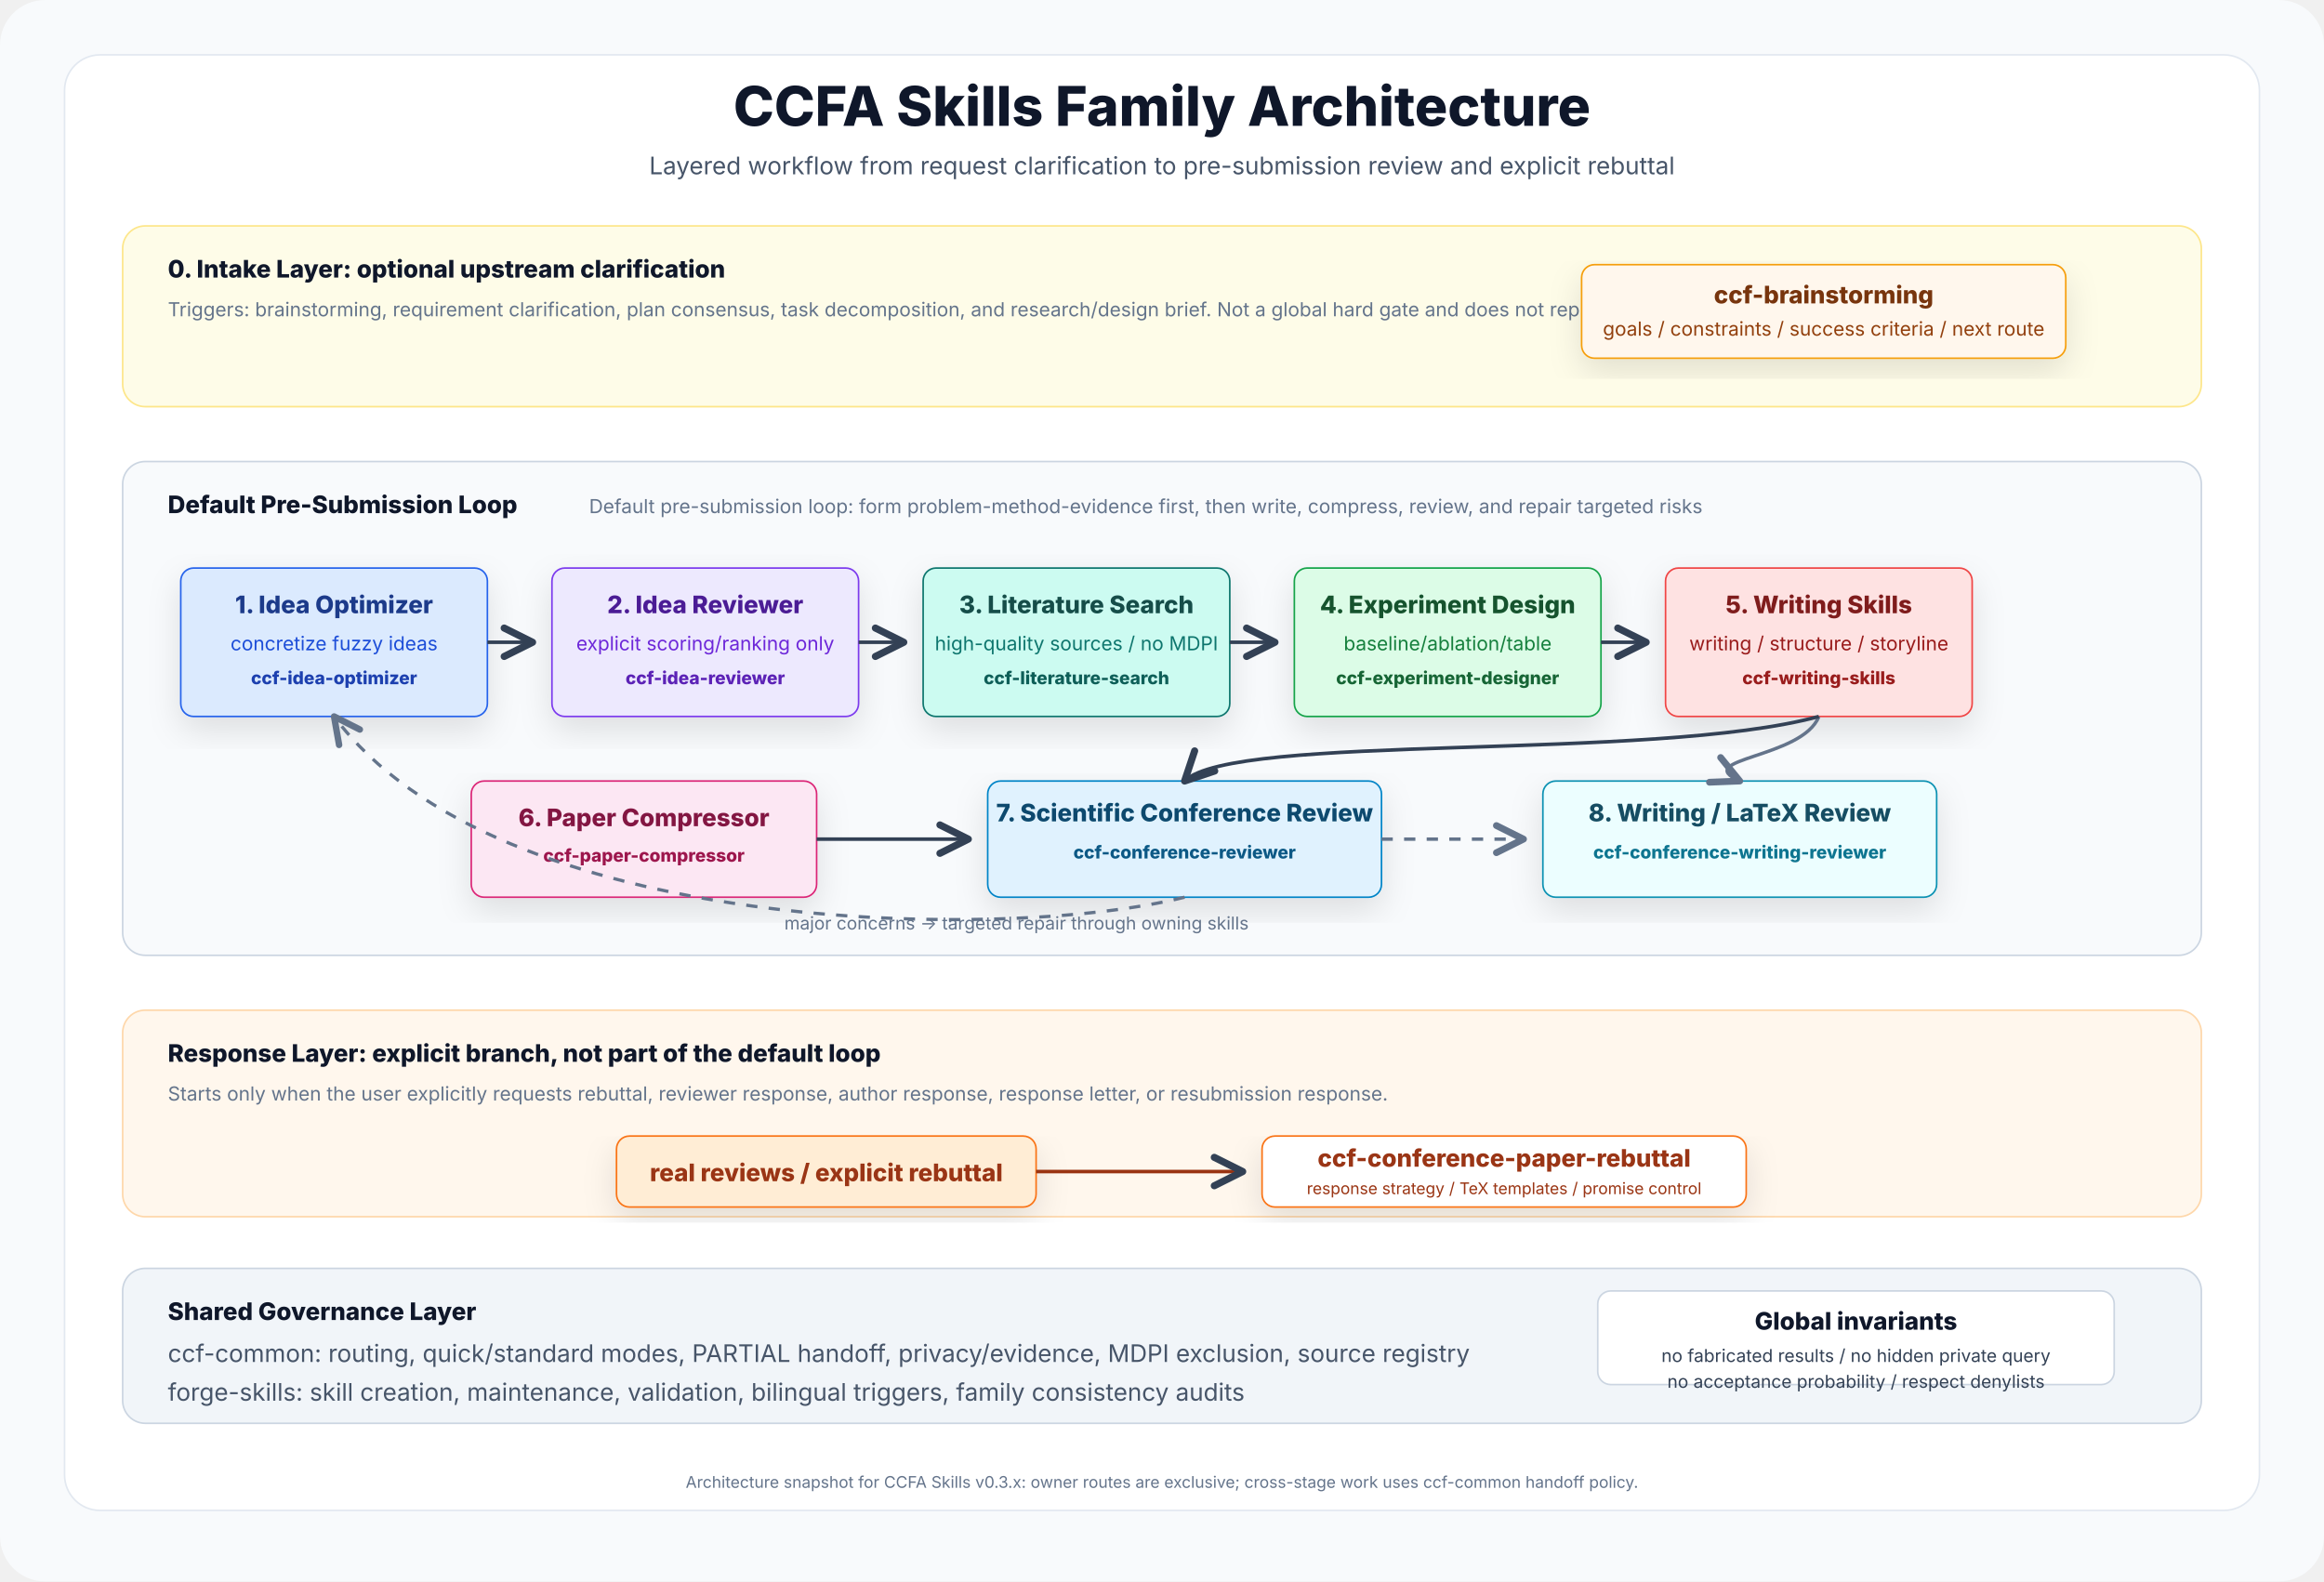
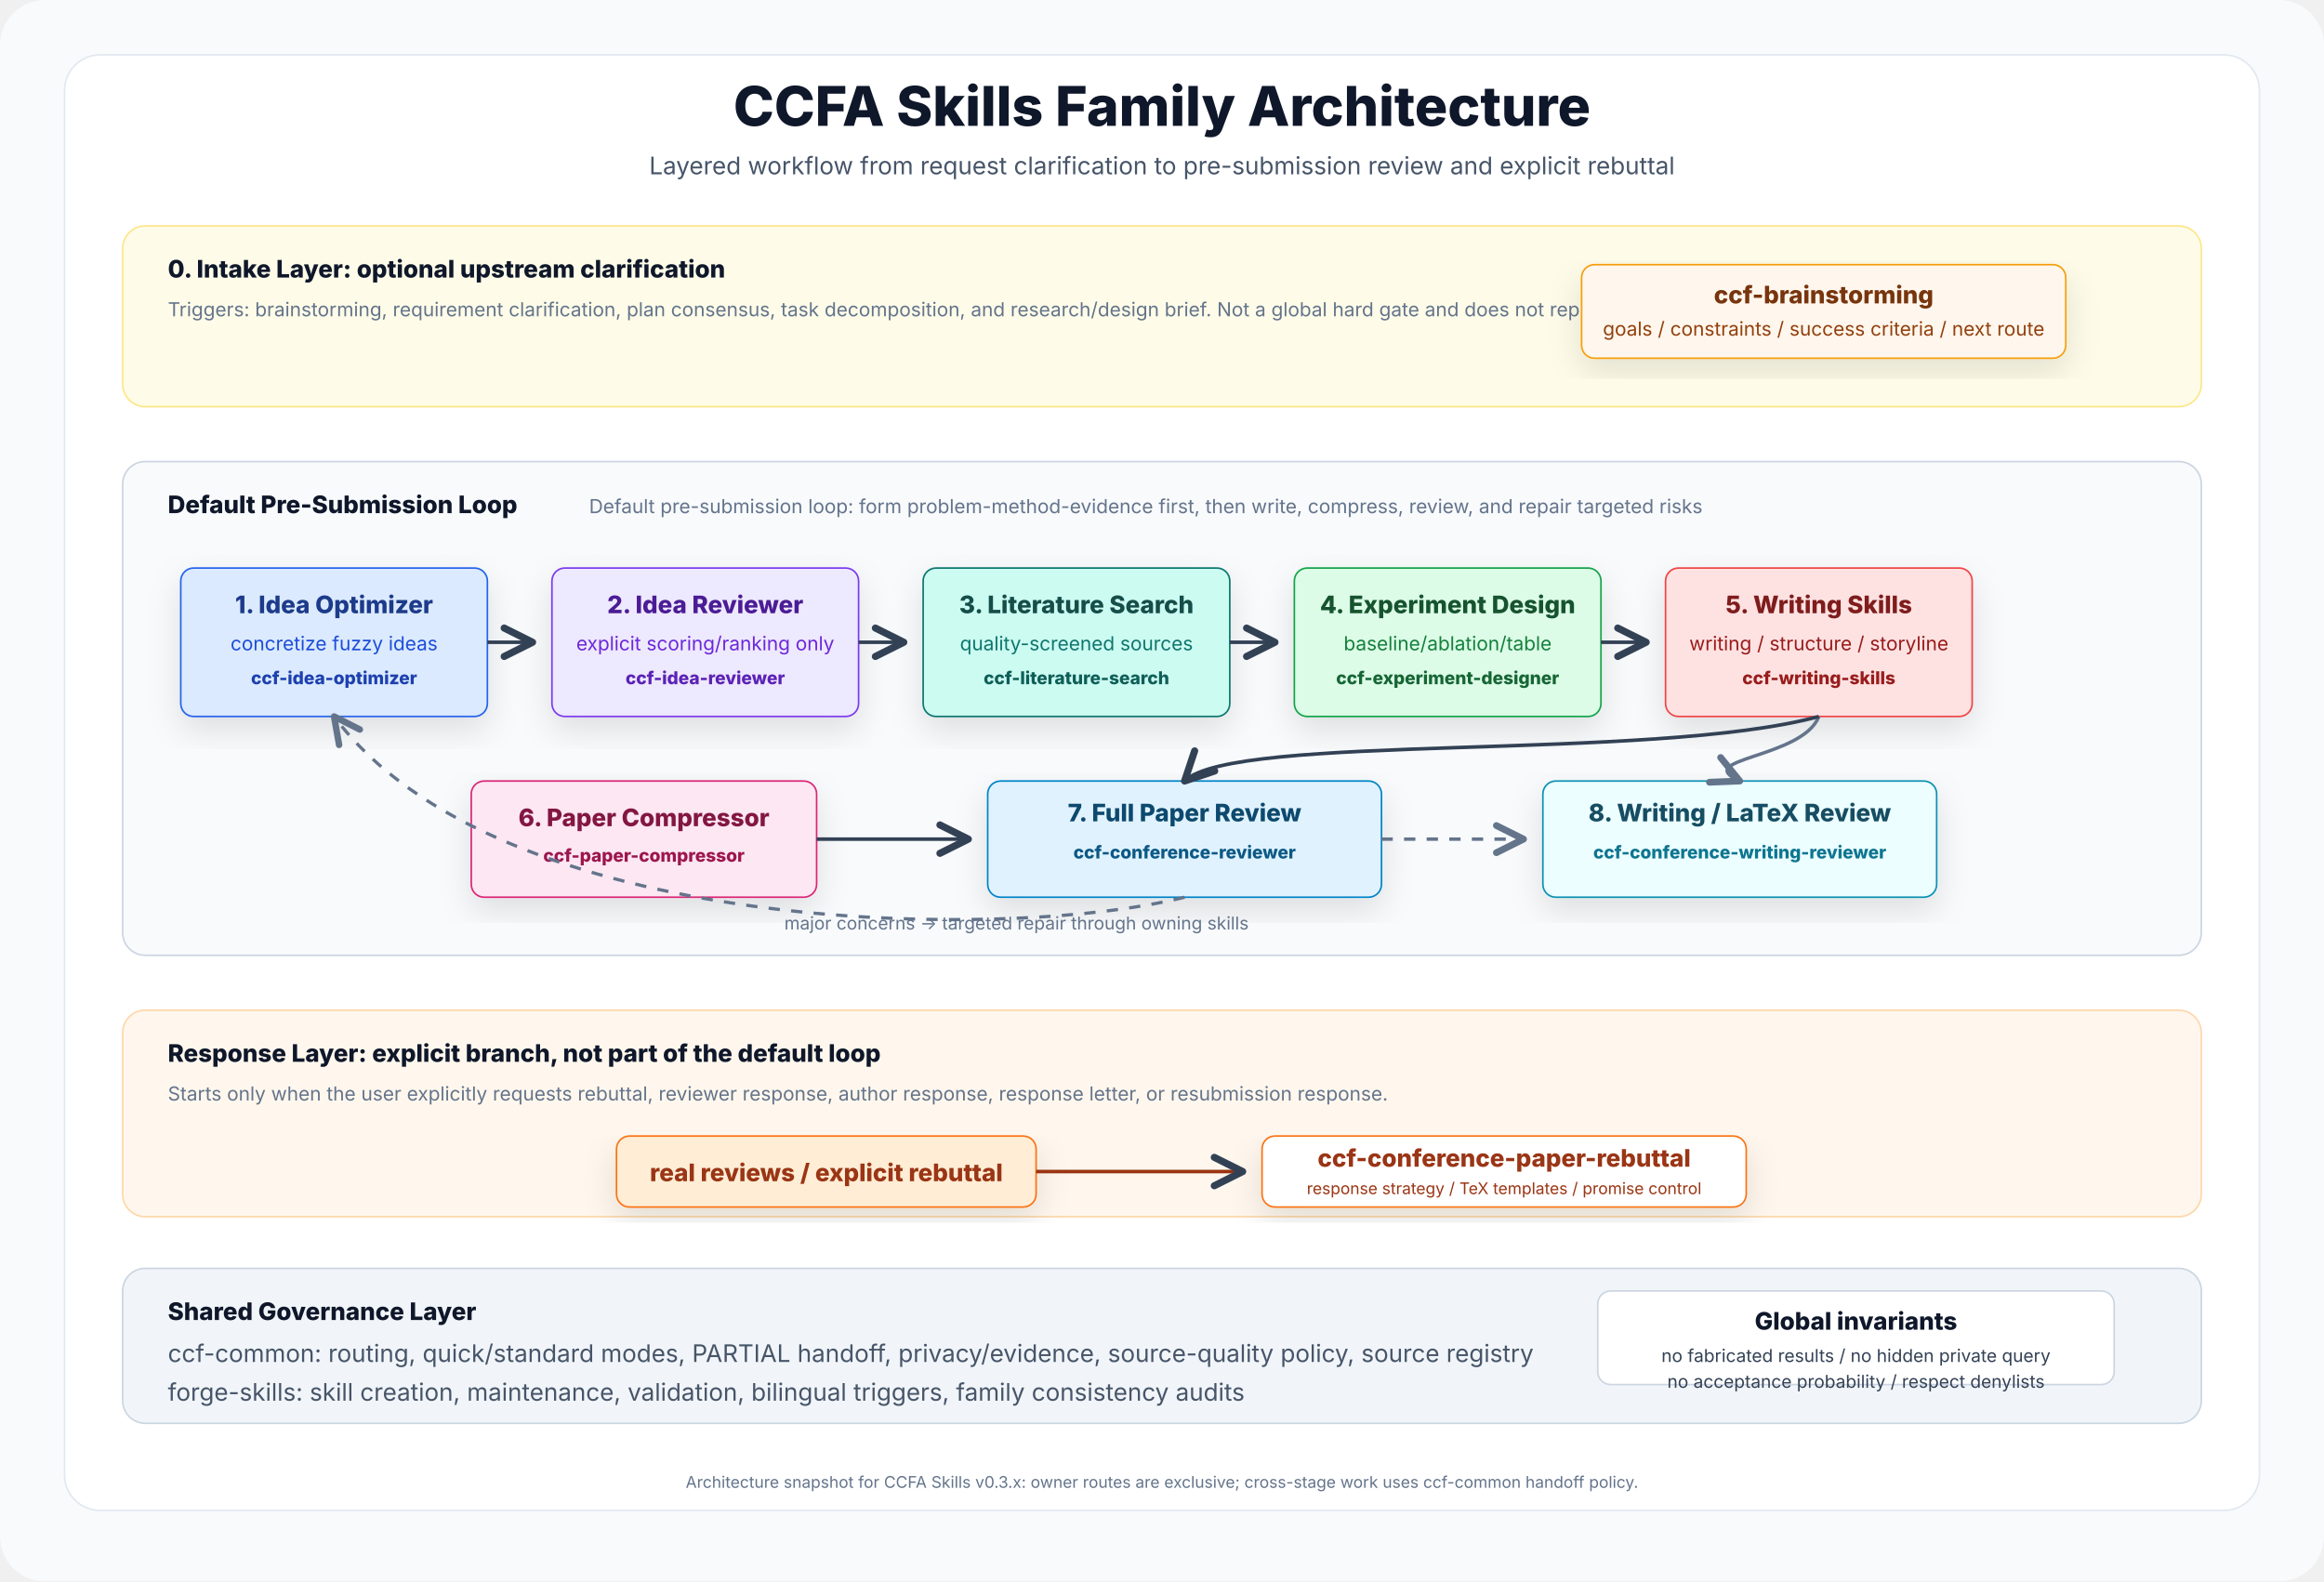
<svg xmlns="http://www.w3.org/2000/svg" width="1440" height="980" viewBox="0 0 1440 980" fill="none" role="img" aria-labelledby="title desc">
  <defs>
    <filter id="shadow" x="-12%" y="-18%" width="124%" height="140%" color-interpolation-filters="sRGB">
      <feDropShadow dx="0" dy="8" stdDeviation="10" flood-color="#0f172a" flood-opacity="0.11" />
    </filter>
    <marker id="arrow" markerWidth="12" markerHeight="12" refX="10" refY="6" orient="auto" markerUnits="strokeWidth">
      <path d="M2 2L10 6L2 10" stroke="#334155" stroke-width="2" stroke-linecap="round" stroke-linejoin="round" />
    </marker>
    <marker id="arrowSoft" markerWidth="12" markerHeight="12" refX="10" refY="6" orient="auto" markerUnits="strokeWidth">
      <path d="M2 2L10 6L2 10" stroke="#64748b" stroke-width="2" stroke-linecap="round" stroke-linejoin="round" />
    </marker>
    <style>
      .font{font-family:"Microsoft YaHei","Noto Sans SC","Inter","Segoe UI",Arial,sans-serif}
      .title{font-size:34px;font-weight:800;fill:#0f172a}
      .sub{font-size:15px;fill:#475569}
      .band-title{font-size:15px;font-weight:800;fill:#0f172a}
      .band-note{font-size:12px;fill:#64748b}
      .card-title{font-size:15px;font-weight:800}
      .card-sub{font-size:12px}
      .card-skill{font-size:11px;font-weight:800}
      .small{font-size:11px}
      .tiny{font-size:10px}
    </style>
  </defs>
  <rect width="1440" height="980" rx="28" fill="#f8fafc" />
  <rect x="40" y="34" width="1360" height="902" rx="22" fill="#ffffff" stroke="#e2e8f0" />
  <text x="720" y="78" text-anchor="middle" class="font title">CCFA Skills Family Architecture</text>
  <text x="720" y="108" text-anchor="middle" class="font sub">Layered workflow from request clarification to pre-submission review and explicit rebuttal</text>
  <rect x="76" y="140" width="1288" height="112" rx="14" fill="#fefce8" stroke="#fde68a" />
  <text x="104" y="172" class="font band-title" fill="#854d0e">0. Intake Layer: optional upstream clarification</text>
  <text x="104" y="196" class="font band-note">Triggers: brainstorming, requirement clarification, plan consensus, task decomposition, and research/design brief. Not a global hard gate and does not replace downstream skills.</text>
  <g filter="url(#shadow)">
    <rect x="980" y="164" width="300" height="58" rx="8" fill="#fff7ed" stroke="#f59e0b" />
    <text x="1130" y="188" text-anchor="middle" class="font card-title" fill="#78350f">ccf-brainstorming</text>
    <text x="1130" y="208" text-anchor="middle" class="font card-sub" fill="#92400e">goals / constraints / success criteria / next route</text>
  </g>
  <rect x="76" y="286" width="1288" height="306" rx="14" fill="#f8fafc" stroke="#cbd5e1" />
  <text x="104" y="318" class="font band-title">Default Pre-Submission Loop</text>
  <text x="365" y="318" class="font band-note">Default pre-submission loop: form problem-method-evidence first, then write, compress, review, and repair targeted risks</text>
  <g filter="url(#shadow)">
    <rect x="112" y="352" width="190" height="92" rx="8" fill="#dbeafe" stroke="#2563eb" />
    <text x="207" y="380" text-anchor="middle" class="font card-title" fill="#1e3a8a">1. Idea Optimizer</text>
    <text x="207" y="403" text-anchor="middle" class="font card-sub" fill="#1d4ed8">concretize fuzzy ideas</text>
    <text x="207" y="424" text-anchor="middle" class="font card-skill" fill="#1e40af">ccf-idea-optimizer</text>
  </g>
  <g filter="url(#shadow)">
    <rect x="342" y="352" width="190" height="92" rx="8" fill="#ede9fe" stroke="#7c3aed" />
    <text x="437" y="380" text-anchor="middle" class="font card-title" fill="#4c1d95">2. Idea Reviewer</text>
    <text x="437" y="403" text-anchor="middle" class="font card-sub" fill="#6d28d9">explicit scoring/ranking only</text>
    <text x="437" y="424" text-anchor="middle" class="font card-skill" fill="#5b21b6">ccf-idea-reviewer</text>
  </g>
  <g filter="url(#shadow)">
    <rect x="572" y="352" width="190" height="92" rx="8" fill="#ccfbf1" stroke="#0f766e" />
    <text x="667" y="380" text-anchor="middle" class="font card-title" fill="#134e4a">3. Literature Search</text>
-     <text x="667" y="403" text-anchor="middle" class="font card-sub" fill="#0f766e">high-quality sources / no MDPI</text>
+     <text x="667" y="403" text-anchor="middle" class="font card-sub" fill="#0f766e">quality-screened sources</text>
    <text x="667" y="424" text-anchor="middle" class="font card-skill" fill="#115e59">ccf-literature-search</text>
  </g>
  <g filter="url(#shadow)">
    <rect x="802" y="352" width="190" height="92" rx="8" fill="#dcfce7" stroke="#16a34a" />
    <text x="897" y="380" text-anchor="middle" class="font card-title" fill="#14532d">4. Experiment Design</text>
    <text x="897" y="403" text-anchor="middle" class="font card-sub" fill="#15803d">baseline/ablation/table</text>
    <text x="897" y="424" text-anchor="middle" class="font card-skill" fill="#166534">ccf-experiment-designer</text>
  </g>
  <g filter="url(#shadow)">
    <rect x="1032" y="352" width="190" height="92" rx="8" fill="#fee2e2" stroke="#ef4444" />
    <text x="1127" y="380" text-anchor="middle" class="font card-title" fill="#7f1d1d">5. Writing Skills</text>
    <text x="1127" y="403" text-anchor="middle" class="font card-sub" fill="#991b1b">writing / structure / storyline</text>
    <text x="1127" y="424" text-anchor="middle" class="font card-skill" fill="#991b1b">ccf-writing-skills</text>
  </g>
  <path d="M302 398H330" stroke="#334155" stroke-width="2.2" marker-end="url(#arrow)" />
  <path d="M532 398H560" stroke="#334155" stroke-width="2.2" marker-end="url(#arrow)" />
  <path d="M762 398H790" stroke="#334155" stroke-width="2.2" marker-end="url(#arrow)" />
  <path d="M992 398H1020" stroke="#334155" stroke-width="2.2" marker-end="url(#arrow)" />
  <g filter="url(#shadow)">
    <rect x="292" y="484" width="214" height="72" rx="8" fill="#fce7f3" stroke="#db2777" />
    <text x="399" y="512" text-anchor="middle" class="font card-title" fill="#831843">6. Paper Compressor</text>
    <text x="399" y="534" text-anchor="middle" class="font card-skill" fill="#9d174d">ccf-paper-compressor</text>
  </g>
  <g filter="url(#shadow)">
    <rect x="612" y="484" width="244" height="72" rx="8" fill="#e0f2fe" stroke="#0284c7" />
-     <text x="734" y="509" text-anchor="middle" class="font card-title" fill="#0c4a6e">7. Scientific Conference Review</text>
+     <text x="734" y="509" text-anchor="middle" class="font card-title" fill="#0c4a6e">7. Full Paper Review</text>
    <text x="734" y="532" text-anchor="middle" class="font card-skill" fill="#075985">ccf-conference-reviewer</text>
  </g>
  <g filter="url(#shadow)">
    <rect x="956" y="484" width="244" height="72" rx="8" fill="#ecfeff" stroke="#0891b2" />
    <text x="1078" y="509" text-anchor="middle" class="font card-title" fill="#164e63">8. Writing / LaTeX Review</text>
    <text x="1078" y="532" text-anchor="middle" class="font card-skill" fill="#0e7490">ccf-conference-writing-reviewer</text>
  </g>
  <path d="M1127 444C1117 470 1047 470 1078 484" stroke="#64748b" stroke-width="2.1" fill="none" marker-end="url(#arrowSoft)" />
  <path d="M1127 444C1024 472 764 454 734 484" stroke="#334155" stroke-width="2.2" fill="none" marker-end="url(#arrow)" />
  <path d="M506 520H600" stroke="#334155" stroke-width="2.2" marker-end="url(#arrow)" />
  <path d="M856 520H944" stroke="#64748b" stroke-width="2.1" stroke-dasharray="7 7" marker-end="url(#arrowSoft)" />
  <path d="M734 556C622 584 308 580 207 444" stroke="#64748b" stroke-width="2" stroke-dasharray="7 7" fill="none" marker-end="url(#arrowSoft)" />
  <text x="486" y="576" class="font small" fill="#64748b">major concerns -&gt; targeted repair through owning skills</text>
  <rect x="76" y="626" width="1288" height="128" rx="14" fill="#fff7ed" stroke="#fed7aa" />
  <text x="104" y="658" class="font band-title" fill="#9a3412">Response Layer: explicit branch, not part of the default loop</text>
  <text x="104" y="682" class="font band-note" fill="#9a3412">Starts only when the user explicitly requests rebuttal, reviewer response, author response, response letter, or resubmission response.</text>
  <g filter="url(#shadow)">
    <rect x="382" y="704" width="260" height="44" rx="8" fill="#ffedd5" stroke="#f97316" />
    <text x="512" y="732" text-anchor="middle" class="font card-title" fill="#9a3412">real reviews / explicit rebuttal</text>
  </g>
  <g filter="url(#shadow)">
    <rect x="782" y="704" width="300" height="44" rx="8" fill="#ffffff" stroke="#f97316" />
    <text x="932" y="723" text-anchor="middle" class="font card-title" fill="#9a3412">ccf-conference-paper-rebuttal</text>
    <text x="932" y="740" text-anchor="middle" class="font tiny" fill="#9a3412">response strategy / TeX templates / promise control</text>
  </g>
  <path d="M642 726H770" stroke="#9a3412" stroke-width="2.2" marker-end="url(#arrow)" />
  <rect x="76" y="786" width="1288" height="96" rx="14" fill="#f1f5f9" stroke="#cbd5e1" />
  <text x="104" y="818" class="font band-title">Shared Governance Layer</text>
-   <text x="104" y="844" class="font sub">ccf-common: routing, quick/standard modes, PARTIAL handoff, privacy/evidence, MDPI exclusion, source registry</text>
+   <text x="104" y="844" class="font sub">ccf-common: routing, quick/standard modes, PARTIAL handoff, privacy/evidence, source-quality policy, source registry</text>
  <text x="104" y="868" class="font sub">forge-skills: skill creation, maintenance, validation, bilingual triggers, family consistency audits</text>
  <rect x="990" y="800" width="320" height="58" rx="8" fill="#ffffff" stroke="#cbd5e1" />
  <text x="1150" y="824" text-anchor="middle" class="font card-title" fill="#0f172a">Global invariants</text>
  <text x="1150" y="844" text-anchor="middle" class="font small" fill="#334155">no fabricated results / no hidden private query</text>
  <text x="1150" y="860" text-anchor="middle" class="font small" fill="#334155">no acceptance probability / respect denylists</text>
  <text x="720" y="922" text-anchor="middle" class="font tiny" fill="#64748b">Architecture snapshot for CCFA Skills v0.3.x: owner routes are exclusive; cross-stage work uses ccf-common handoff policy.</text>
</svg>
